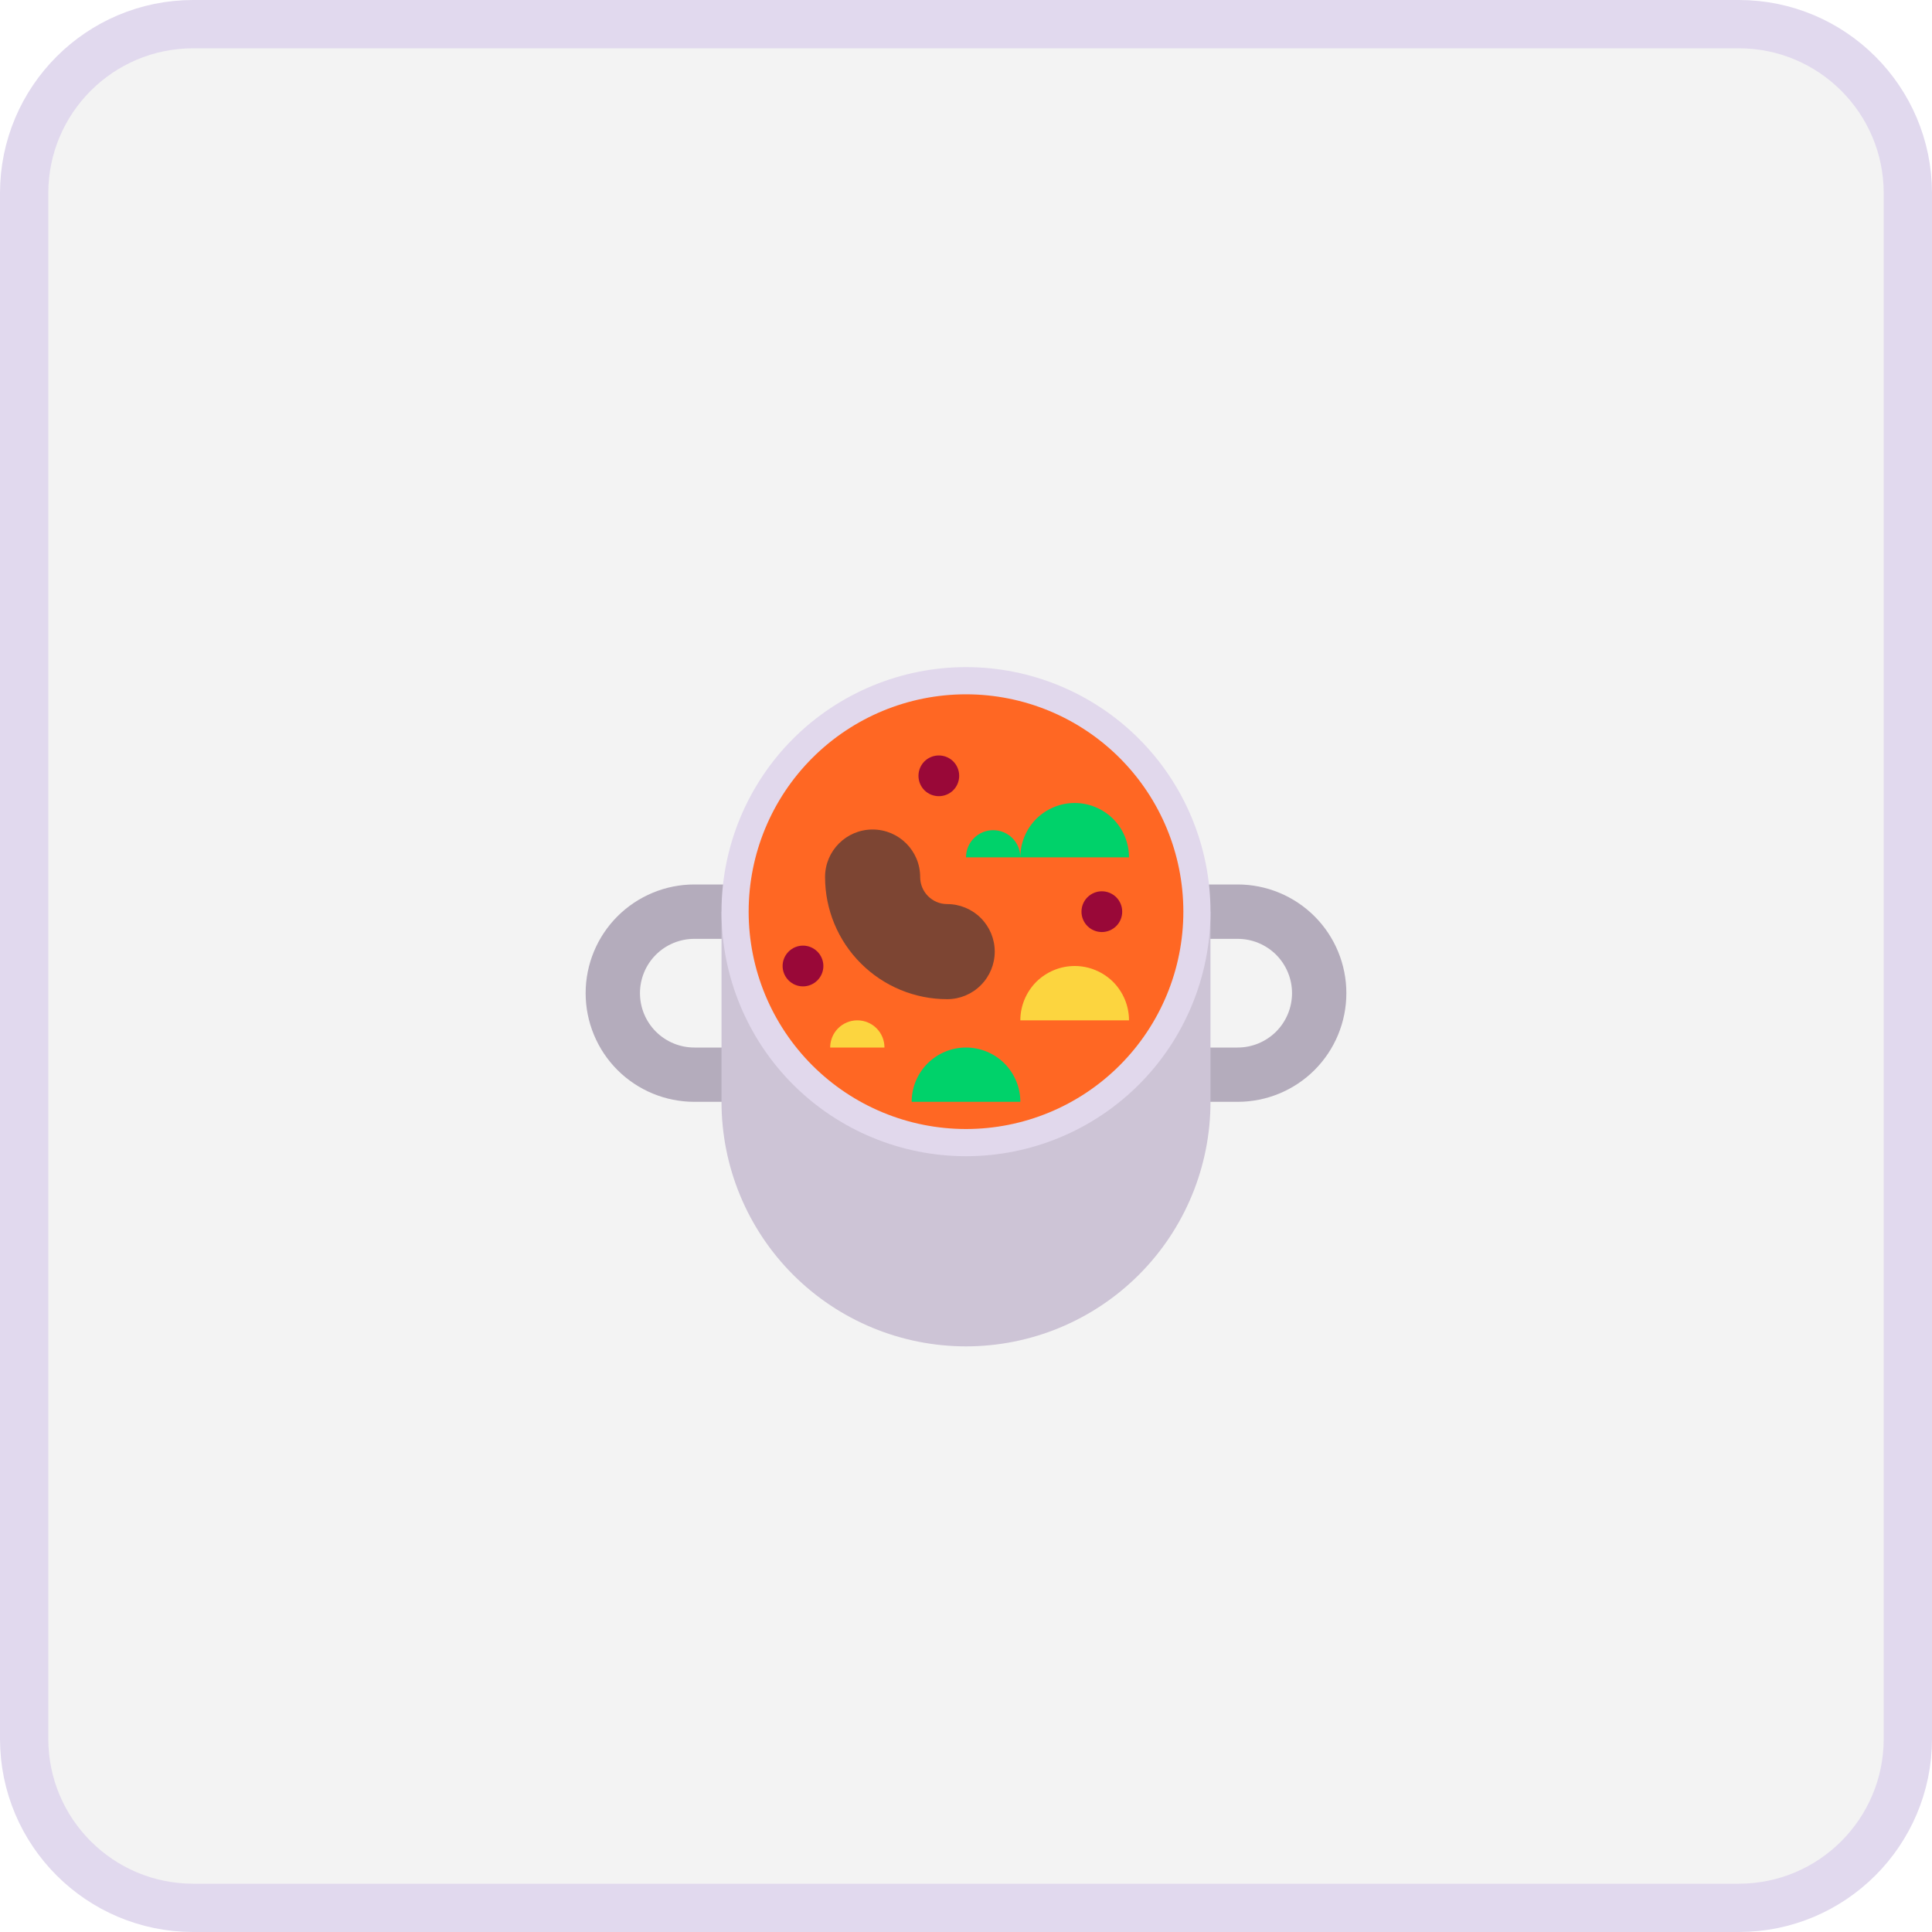
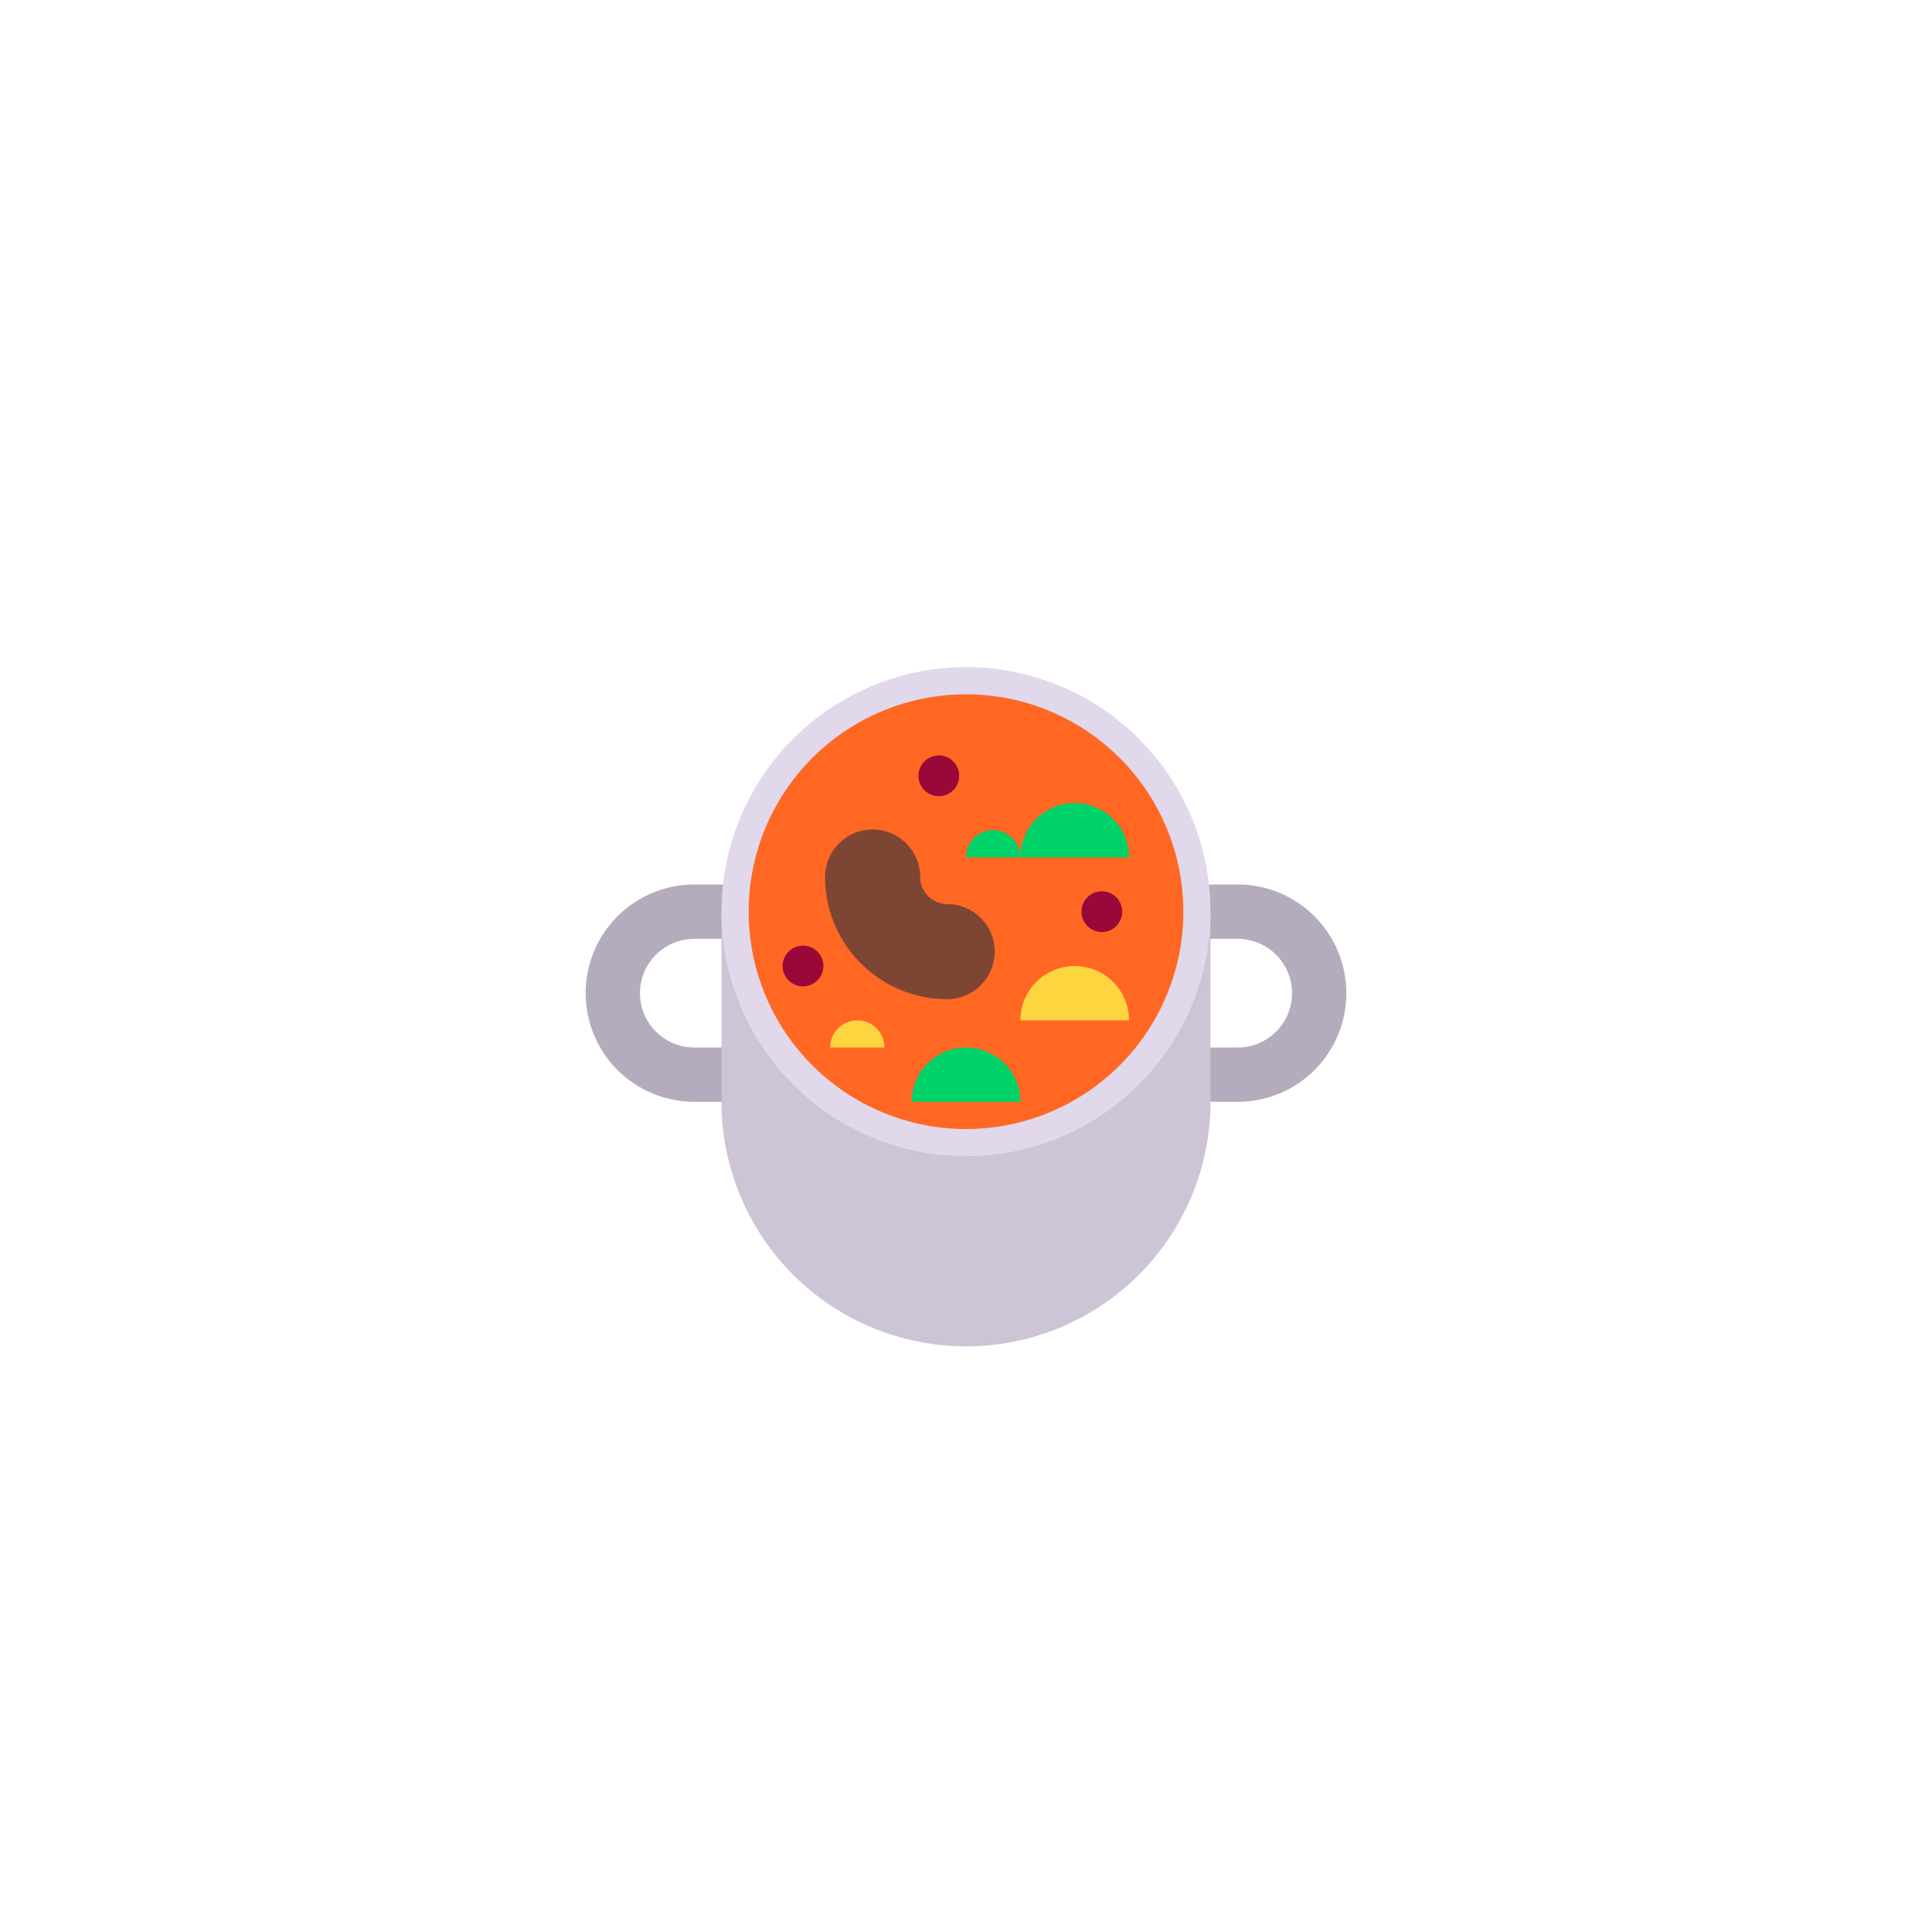
<svg xmlns="http://www.w3.org/2000/svg" width="40" height="40" viewBox="0 0 40 40" fill="none">
-   <rect x="0.5" y="0.5" width="39" height="39" rx="3.5" fill="#F3F3F3" />
-   <rect x="0.5" y="0.5" width="39" height="39" rx="3.5" stroke="#E1D9EE" />
  <path d="M14.375 18.312C13.778 18.312 13.206 18.55 12.784 18.971C12.362 19.393 12.125 19.966 12.125 20.562C12.125 21.159 12.362 21.732 12.784 22.154C13.206 22.575 13.778 22.812 14.375 22.812H25.625C26.222 22.812 26.794 22.575 27.216 22.154C27.638 21.732 27.875 21.159 27.875 20.562C27.875 19.966 27.638 19.393 27.216 18.971C26.794 18.55 26.222 18.312 25.625 18.312H14.375ZM13.25 20.562C13.25 20.264 13.368 19.978 13.579 19.767C13.79 19.556 14.077 19.438 14.375 19.438H16.625V21.688H14.375C14.077 21.688 13.79 21.569 13.579 21.358C13.368 21.147 13.25 20.861 13.25 20.562ZM25.625 21.688H23.375V19.438H25.625C25.923 19.438 26.209 19.556 26.421 19.767C26.631 19.978 26.75 20.264 26.75 20.562C26.75 20.861 26.631 21.147 26.421 21.358C26.209 21.569 25.923 21.688 25.625 21.688Z" fill="#B4ACBC" />
  <path d="M14.938 18.875H25.062V22.812C25.062 24.155 24.529 25.443 23.58 26.392C22.63 27.342 21.343 27.875 20 27.875C18.657 27.875 17.37 27.342 16.42 26.392C15.471 25.443 14.938 24.155 14.938 22.812V18.875Z" fill="#CDC4D6" />
  <path d="M25.062 18.875C25.062 20.218 24.529 21.505 23.58 22.455C22.63 23.404 21.343 23.938 20 23.938C18.657 23.938 17.37 23.404 16.42 22.455C15.471 21.505 14.938 20.218 14.938 18.875C14.938 17.532 15.471 16.245 16.42 15.295C17.37 14.346 18.657 13.812 20 13.812C21.343 13.812 22.63 14.346 23.58 15.295C24.529 16.245 25.062 17.532 25.062 18.875Z" fill="#E1D8EC" />
  <path d="M24.5 18.875C24.5 20.069 24.026 21.213 23.182 22.057C22.338 22.901 21.194 23.375 20 23.375C18.806 23.375 17.662 22.901 16.818 22.057C15.974 21.213 15.5 20.069 15.5 18.875C15.5 17.681 15.974 16.537 16.818 15.693C17.662 14.849 18.806 14.375 20 14.375C21.194 14.375 22.338 14.849 23.182 15.693C24.026 16.537 24.5 17.681 24.5 18.875Z" fill="#FF6723" />
  <path d="M21.125 21.125C21.125 20.827 21.244 20.541 21.454 20.329C21.666 20.119 21.952 20 22.25 20C22.548 20 22.834 20.119 23.046 20.329C23.256 20.541 23.375 20.827 23.375 21.125H21.125ZM17.188 21.688C17.188 21.538 17.247 21.395 17.352 21.29C17.458 21.184 17.601 21.125 17.75 21.125C17.899 21.125 18.042 21.184 18.148 21.29C18.253 21.395 18.312 21.538 18.312 21.688H17.188Z" fill="#FCD53F" />
  <path d="M22.25 16.625C21.952 16.625 21.666 16.744 21.454 16.954C21.244 17.166 21.125 17.452 21.125 17.75C21.125 17.601 21.066 17.458 20.96 17.352C20.855 17.247 20.712 17.188 20.562 17.188C20.413 17.188 20.27 17.247 20.165 17.352C20.059 17.458 20 17.601 20 17.75H23.375C23.375 17.452 23.256 17.166 23.046 16.954C22.834 16.744 22.548 16.625 22.25 16.625ZM18.875 22.812C18.875 22.514 18.994 22.228 19.204 22.017C19.416 21.806 19.702 21.688 20 21.688C20.298 21.688 20.584 21.806 20.796 22.017C21.006 22.228 21.125 22.514 21.125 22.812H18.875Z" fill="#00D26A" />
  <path d="M19.859 16.062C19.859 16.174 19.815 16.282 19.736 16.361C19.657 16.44 19.549 16.484 19.438 16.484C19.326 16.484 19.218 16.44 19.139 16.361C19.06 16.282 19.016 16.174 19.016 16.062C19.016 15.951 19.06 15.843 19.139 15.764C19.218 15.685 19.326 15.641 19.438 15.641C19.549 15.641 19.657 15.685 19.736 15.764C19.815 15.843 19.859 15.951 19.859 16.062ZM17.047 20C17.047 20.112 17.002 20.219 16.923 20.298C16.844 20.377 16.737 20.422 16.625 20.422C16.513 20.422 16.406 20.377 16.327 20.298C16.248 20.219 16.203 20.112 16.203 20C16.203 19.888 16.248 19.781 16.327 19.702C16.406 19.623 16.513 19.578 16.625 19.578C16.737 19.578 16.844 19.623 16.923 19.702C17.002 19.781 17.047 19.888 17.047 20ZM22.812 19.297C22.924 19.297 23.032 19.252 23.111 19.173C23.19 19.094 23.234 18.987 23.234 18.875C23.234 18.763 23.19 18.656 23.111 18.577C23.032 18.498 22.924 18.453 22.812 18.453C22.701 18.453 22.593 18.498 22.514 18.577C22.435 18.656 22.391 18.763 22.391 18.875C22.391 18.987 22.435 19.094 22.514 19.173C22.593 19.252 22.701 19.297 22.812 19.297Z" fill="#990838" />
  <path d="M18.066 17.174C18.61 17.174 19.051 17.614 19.051 18.158C19.051 18.468 19.302 18.718 19.61 18.718C19.872 18.718 20.122 18.822 20.306 19.006C20.491 19.191 20.595 19.441 20.595 19.702C20.595 19.963 20.491 20.214 20.306 20.398C20.122 20.583 19.872 20.687 19.61 20.687C18.94 20.687 18.297 20.42 17.823 19.946C17.348 19.472 17.082 18.829 17.082 18.158C17.082 17.614 17.523 17.174 18.066 17.174Z" fill="#7D4533" />
</svg>
